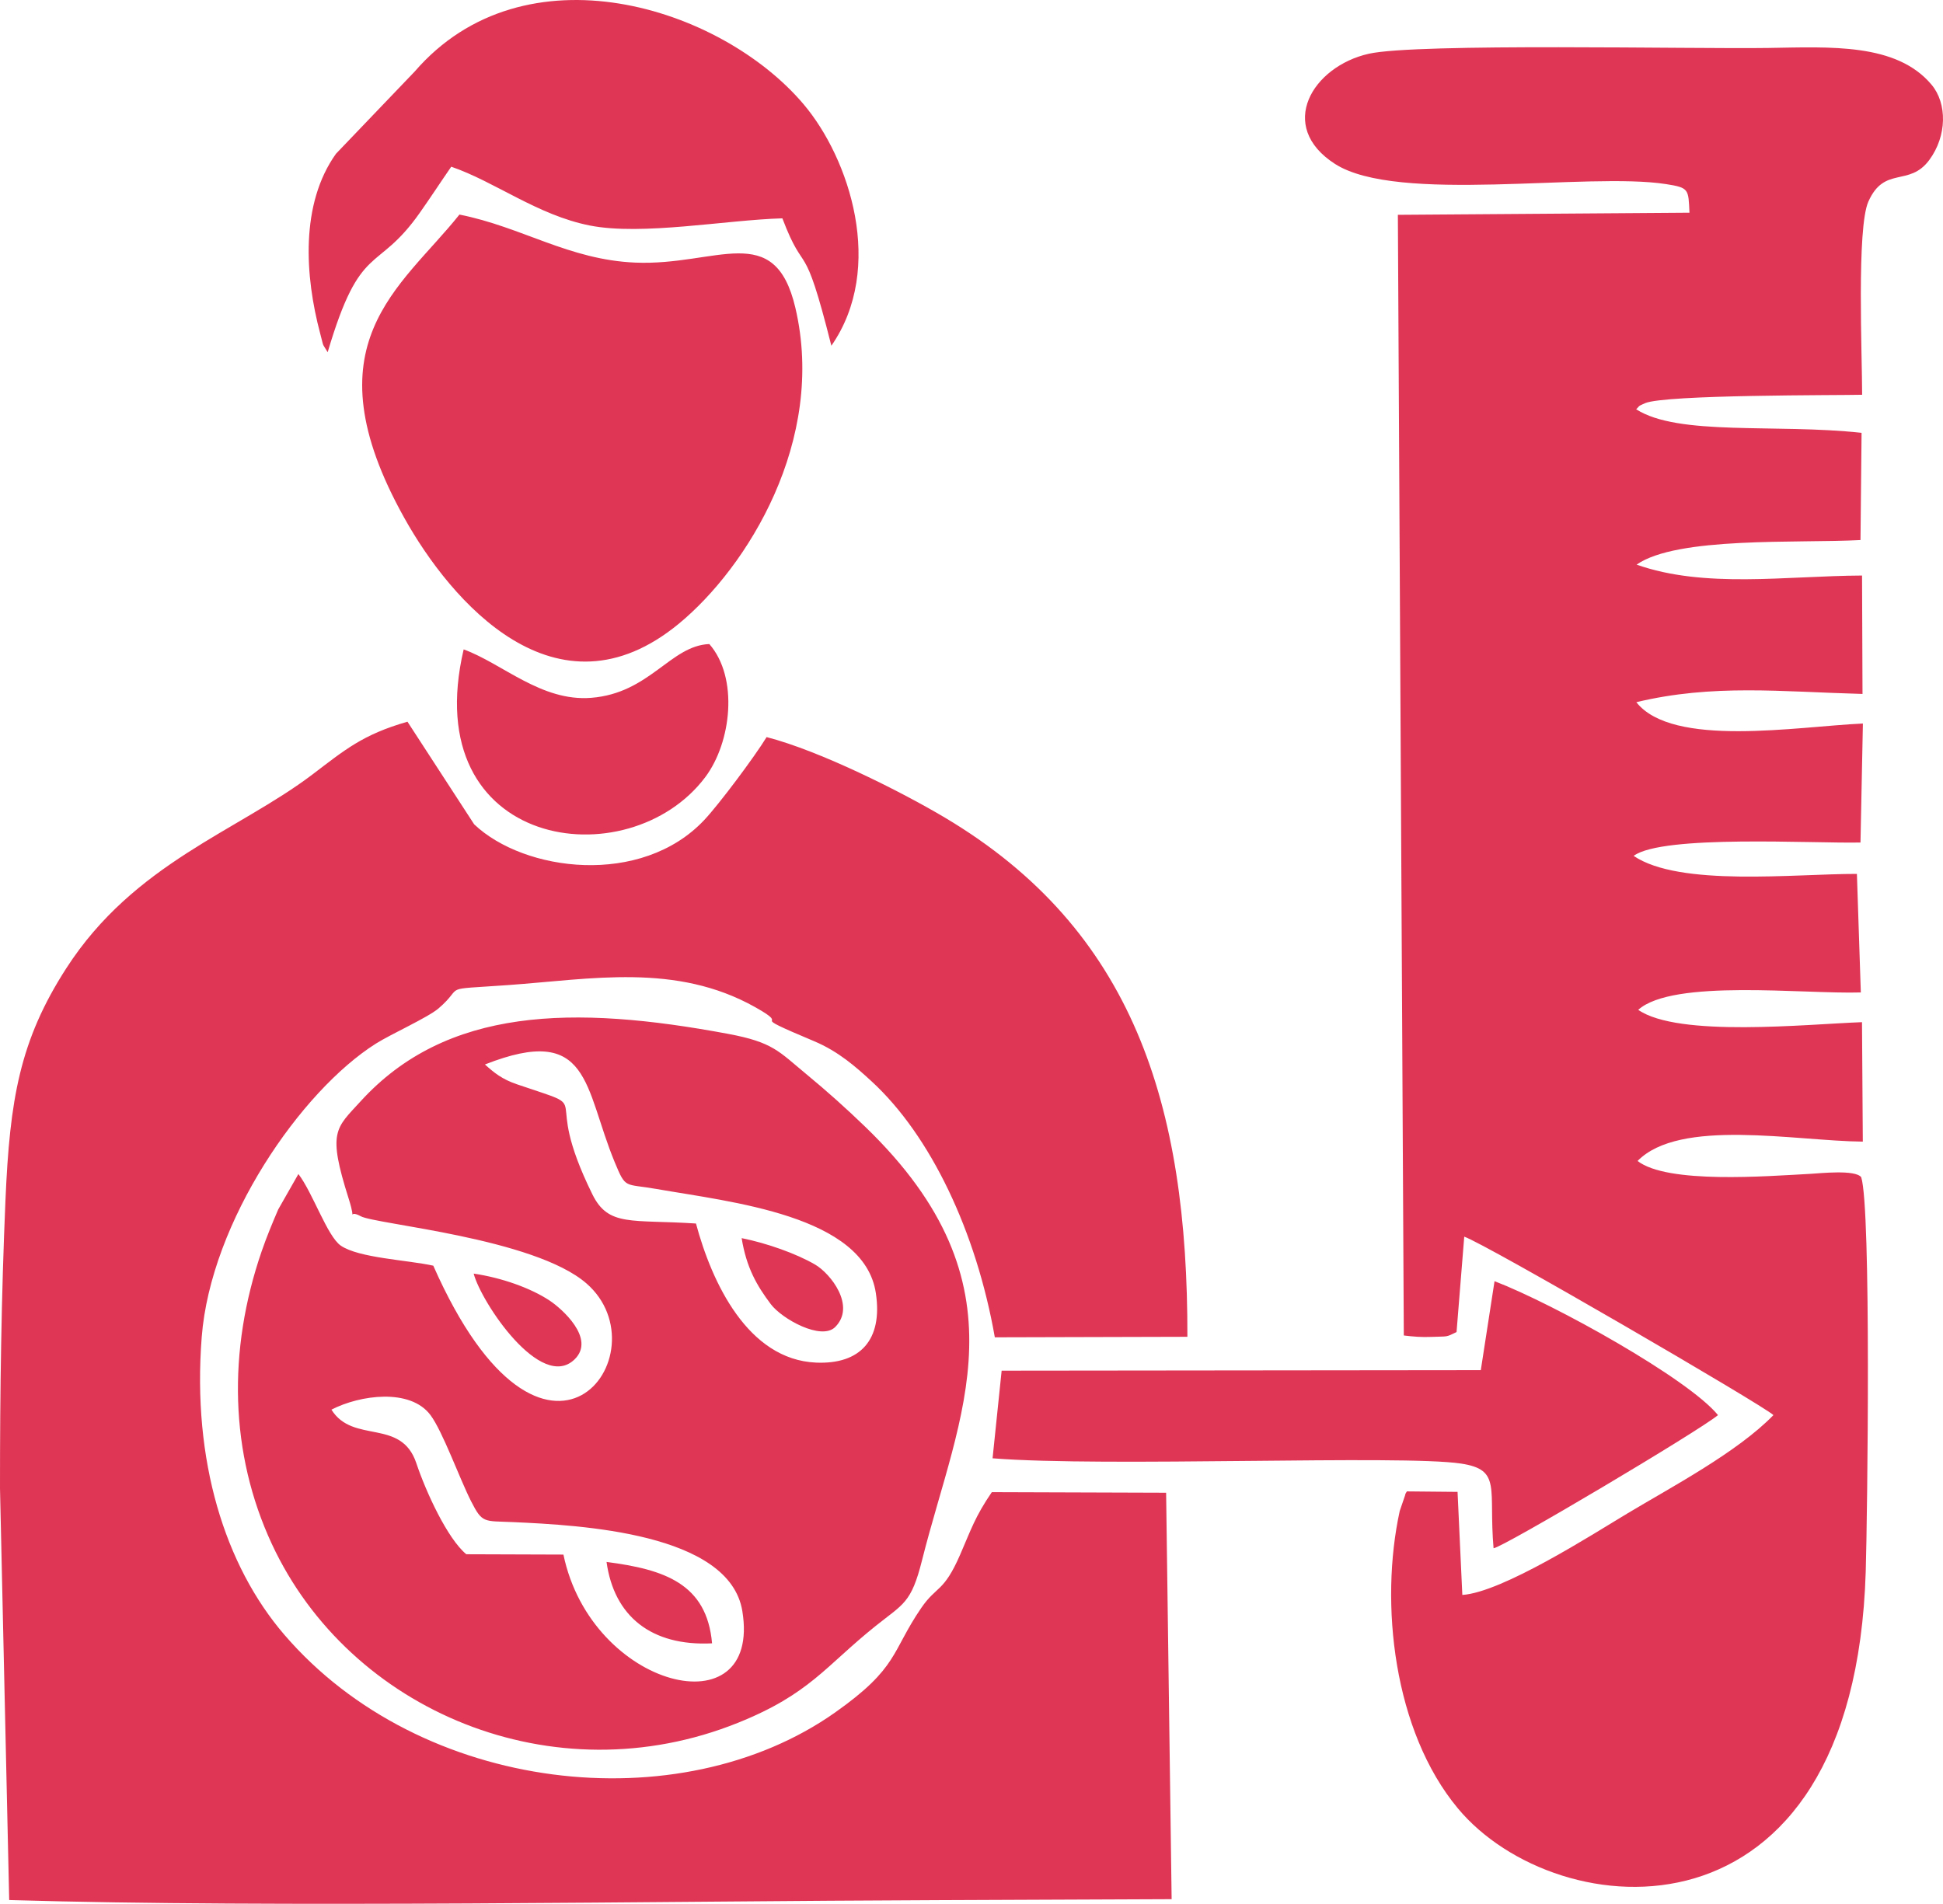
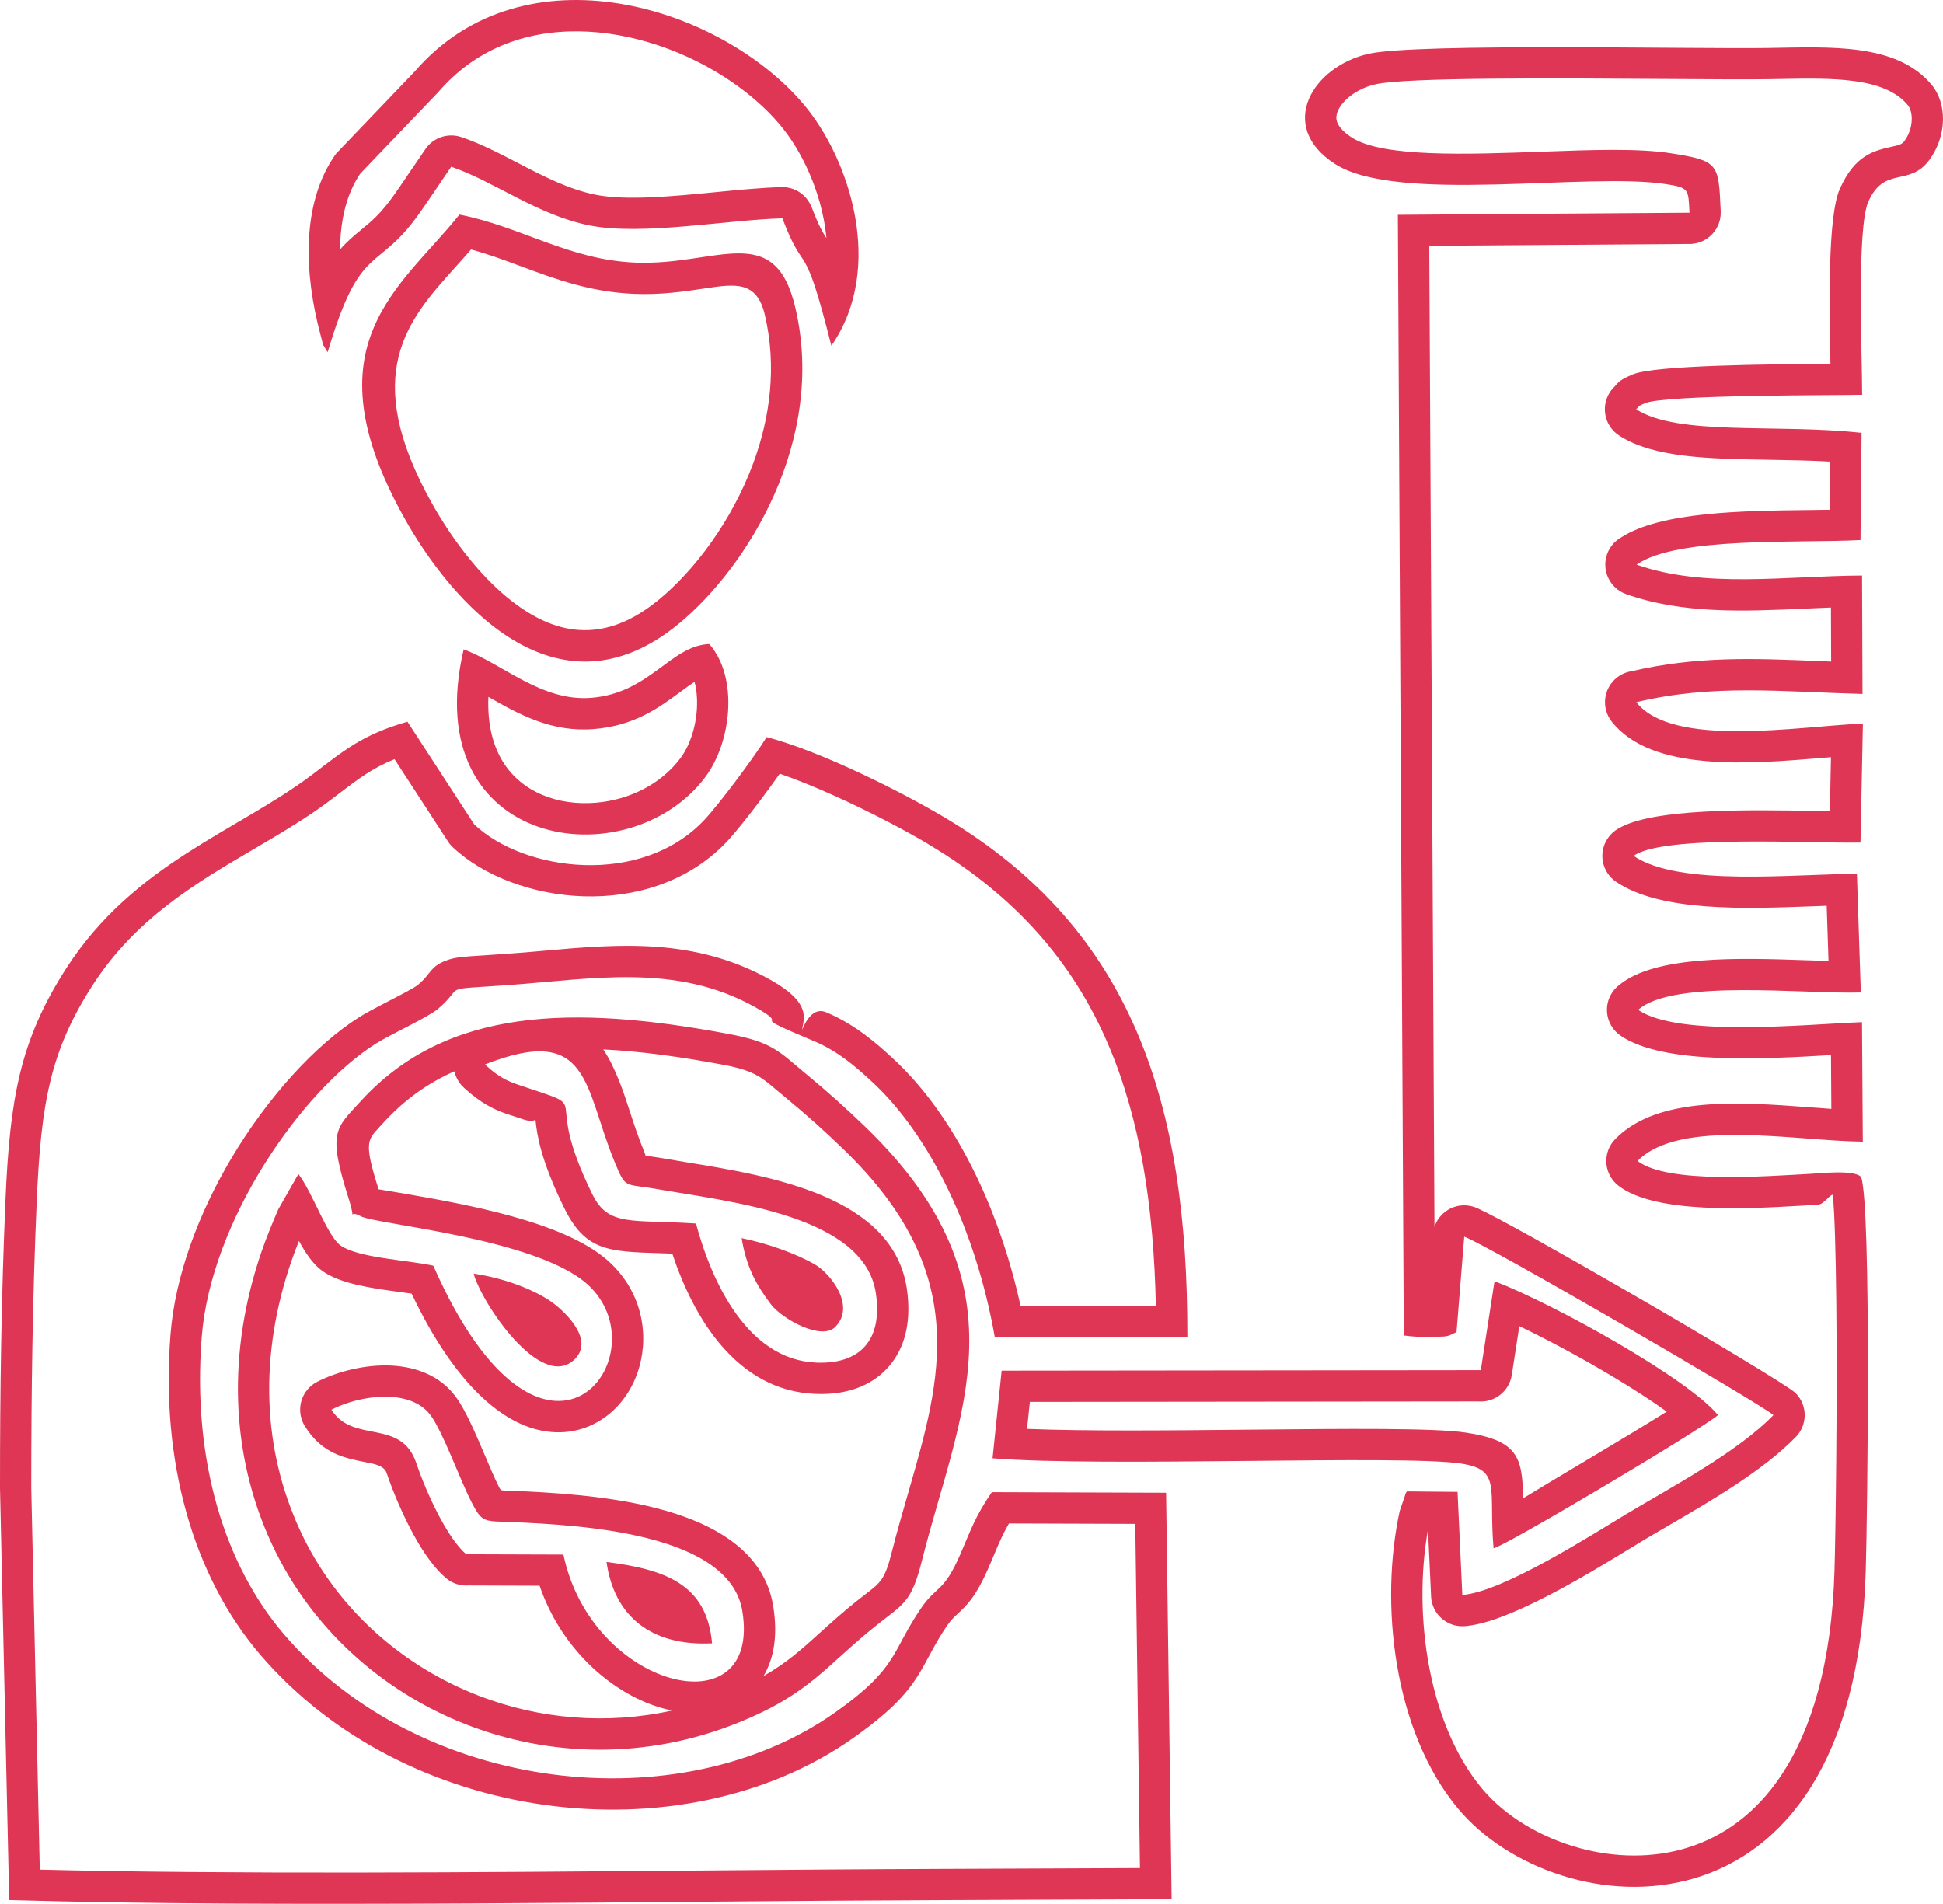
<svg xmlns="http://www.w3.org/2000/svg" xml:space="preserve" width="83.919mm" height="82.233mm" version="1.1" style="shape-rendering:geometricPrecision; text-rendering:geometricPrecision; image-rendering:optimizeQuality; fill-rule:evenodd; clip-rule:evenodd" viewBox="0 0 8385.07 8216.56">
  <defs>
    <style type="text/css">
   
    .fil0 {fill:#DF3655}
   
  </style>
  </defs>
  <g id="Layer_x0020_1">
-     <path class="fil0" d="M7290.91 917.98l-1258.38 9.13 25.63 4836.54c42,5.16 75.87,7.91 119.62,6.17 71.96,-2.89 60.16,2.64 107.98,-20.85l33.22 -411.69c90.13,29.73 1294.26,729.94 1334.3,770.11 -156.16,160.79 -442.15,311.48 -630.67,424.65 -149.75,89.89 -539.43,340.1 -711.9,351.45l-20.6 -444.79 -218.59 -2.09c-3.11,6.02 -6.79,8.18 -7.91,17.17l-23 67.24c-87.37,399.16 -26.91,949.67 250.78,1283.47 427.84,514.39 1710.18,630.83 1760.21,-1021.93 7.33,-242.43 24.09,-1567.9 -19.51,-1702.01 -25.89,-33.52 -176.9,-16.7 -219.21,-14.44 -188.88,10.03 -616.64,44.55 -745.92,-55.57 182.05,-185.91 679.49,-86.15 972.05,-83.48l-3.51 -515.56c-238.06,8.61 -792.46,66.86 -965.72,-53.24 150.31,-134.49 714.33,-67.34 960.65,-75.05l-16.91 -511.62c-268.99,-0.55 -765.68,56.87 -963.48,-77.81 125.15,-92.49 777.24,-52.9 978.94,-57.67l10.4 -513.51c-284.37,12.77 -821.5,106.1 -977.76,-92.07 331.64,-79.5 624.8,-45 976.1,-35.61l-2 -511.03c-328.3,1.6 -679.41,56.7 -972.87,-47.11 175.11,-122.34 695.36,-91.56 966.15,-106.03l4.66 -462.76c-368.68,-40.25 -791.25,15.28 -972.78,-101.78 15.99,-14.22 4.54,-11.75 38.46,-26.17 88.26,-37.51 831.84,-33.55 936.76,-36.29 0.05,-169.6 -24,-719.28 26.88,-833.65 69.42,-156.04 175.73,-61.9 262.77,-179.46 77.12,-104.14 77.49,-244.15 10.28,-324.67 -151.41,-181.35 -437.69,-163.21 -705.03,-159.03 -322.83,5.06 -1515.77,-21.78 -1724,25.04 -243.31,54.69 -398.92,312.68 -145.99,475.33 269.94,173.59 1089.56,34.15 1429.24,87.29 99.29,15.54 96.01,21.68 100.69,123.39zm-7290.9 5505.52l39.68 1776.8c1149.71,34.1 2812.2,4.61 4008.73,0.4l1007.8 -4.16 -23.82 -1754.16 -752.22 -2.49c-72.53,106.13 -89.49,161.42 -136.33,269.04 -72.25,166.04 -101.48,133.19 -168.5,231.19 -129.93,189.99 -96.7,256.71 -371.8,450.88 -670.54,473.24 -1787.03,350.88 -2377.03,-336.45 -255.75,-297.91 -397.53,-749.72 -356.06,-1283.59 38.78,-499.5 428.91,-1063.05 751.72,-1266.91 64.72,-40.89 225.01,-113.03 270.31,-151.91 118.4,-101.63 -4.31,-79 300.75,-100.75 359.39,-25.64 723.66,-96.63 1065.73,95.3 175.73,98.59 -67.9,11.72 253.9,146.73 106.36,44.62 182.23,112.55 248.34,173.29 254.58,233.87 451.66,648.14 531.99,1104.91l831.01 -2.24c2.34,-1002.76 -233.72,-1757.15 -1046.7,-2240.81 -188.79,-112.34 -538.45,-287.89 -769.16,-347.4 -51.27,83.85 -204.2,288.87 -269.14,357.87 -271.38,288.33 -776.66,223.87 -992.93,18.57l-287.86 -442.88c-194.67,55.8 -271.61,122.84 -410.7,228.24 -322.03,243.98 -769.38,382.47 -1061.6,835.83 -201.19,312.18 -243.85,566.08 -262.55,1000.99 -17.85,415.12 -23.82,825.92 -23.57,1243.68zm1869.85 -961.05c-112.38,-24.74 -320.49,-32.93 -398.93,-86.35 -58.32,-39.72 -121,-228.09 -183.17,-309.26l-87.2 153.1c-23.84,55.7 -49.33,116.37 -71.4,180.53 -147.63,428.89 -137.8,872.46 44.15,1263.44 335.3,720.63 1214.68,1092.24 2011.42,771.4 310.46,-125 376.22,-243.27 593.47,-417.38 121.31,-97.2 154.24,-98.47 200.82,-283.96 158.72,-632.11 465.67,-1185.48 -245.47,-1871.36 -82.69,-79.75 -161.84,-150.89 -255.92,-228.56 -116.99,-96.53 -141.53,-135.83 -334.78,-171.97 -668.83,-125.15 -1215.81,-116.07 -1586.95,291.27 -107.05,117.5 -143.51,128.87 -51.13,419.95 37.56,118.25 -12.04,40.47 51.95,75.74 63.38,34.92 747.89,93.69 973.85,289.77 342.86,297.57 -179.14,1014.34 -660.7,-76.36zm112.81 -4536.41c-251.99,317.13 -658.37,556.15 -237.53,1309.86 198.95,356.25 654.72,892.37 1184.6,455.74 294.58,-242.73 636.98,-791.02 502.67,-1363.37 -89.31,-380.68 -339.11,-180.21 -690.57,-194.92 -287.49,-12.05 -488.54,-153.69 -759.18,-207.31zm-568.6 594.06c142.52,-481.93 210.2,-336.07 396.76,-600.65 50.45,-71.56 87.06,-128.39 136.52,-200 188.78,64.74 371.84,208.85 597.59,253.7 225.47,44.8 589.19,-24.16 831.39,-30.86 100.99,264.98 88.59,61.63 211.45,549.91 233.47,-335.93 78.68,-807.9 -120.09,-1042.61 -358.03,-422.82 -1205.28,-688.35 -1678.02,-140.94l-339.82 355.01c-154.42,216.52 -134.44,527.01 -67.83,776.61 17.16,64.35 5.63,35.37 32.06,79.82zm4976.37 4393.25l-2067.82 2.21 -39.15 378.21c489.14,38.98 1762.34,-16.15 2021.15,22.68 177.12,26.61 118.7,107.6 140.88,365.51 38.39,-2.07 887.33,-506.57 968.57,-574.57 -127.55,-156.58 -705.01,-478.42 -964.36,-578.06l-59.26 384.02zm-4389.48 -3110.69c-202.39,864.43 711.24,992.83 1042.81,551.1 112.98,-150.54 144.04,-429.48 17.33,-574.19 -168.01,6.76 -256.45,211.97 -509.58,232.1 -215.4,17.15 -383.17,-147.9 -550.55,-209.01zm91.78 1791.47c39.25,35.27 73.45,63.5 138.09,85.48 360.72,122.61 92.54,1.37 325.69,475.1 69.36,140.96 169.08,107.45 446.99,125.78 67.92,253.15 223.04,587.68 518.42,600.3 191.35,8.16 287.88,-98.96 257.89,-299.61 -50.31,-336.62 -627.77,-393.64 -947.64,-449.89 -137.87,-24.27 -130.62,1.99 -178.98,-114.62 -134.13,-323.46 -103.45,-602.58 -560.45,-422.55zm-662.36 1489.7c93.46,149.57 300.74,35.09 366.36,231.13 41.54,124.18 134.06,325.37 215.59,392.9l419.16 1.44c120.82,580.63 856.56,759.24 772.05,243.73 -55.4,-337.86 -700.27,-370.77 -989.36,-383.86 -125.85,-5.71 -132.07,6.61 -180.83,-89.24 -50.11,-98.52 -123.16,-302.96 -175.98,-373.16 -87.44,-116.22 -303.94,-86.6 -426.99,-22.95zm1770.23 -740.3c20.46,126.65 64.7,203.85 125.75,284.95 48.14,63.92 218.41,158.55 278.08,98.59 90.05,-90.43 -19.76,-230.28 -86.85,-269.43 -80.96,-47.27 -208.53,-92.37 -316.98,-114.11zm-1156.46 153.11c32.23,123.83 290.87,511.45 435.83,369.85 91.85,-89.73 -56.67,-219.56 -108.45,-253.71 -82.13,-54.16 -206.34,-98.26 -327.38,-116.14zm1028.8 1595.73c-22.55,-257.79 -205.85,-319 -455.38,-351.28 32.43,234.4 193.08,364.25 455.38,351.28z" />
+     <g>
+       <path class="fil0" d="M7286.02 1052.85l-1117.96 8.11 22.44 4234.01c19,-57.87 75.63,-97.49 139.05,-92.52 11.03,0.87 21.65,3.04 31.72,6.34 0.05,0.01 0.1,0.04 0.15,0.05 6.12,2.02 12.03,4.46 17.71,7.27 82.1,37.2 352.83,189.1 630.52,349.36 345.83,199.59 710.53,417.84 739.34,446.75 52.03,52.32 52.31,136.59 1.04,189.27l0.02 0.02c-140.57,144.73 -363.58,274.48 -547.78,381.62 -42.69,24.83 -83.43,48.53 -110.38,64.72 -6.49,3.9 -31.2,18.99 -59.32,36.17 -186.01,113.61 -527.29,322.07 -713.38,334.32 -74.46,4.67 -138.63,-51.91 -143.29,-126.37 -0.17,-2.76 -0.25,-5.5 -0.26,-8.22l-13.08 -282.45c-32.85,184.23 -32.96,397.9 6.97,602.35 37.87,193.85 111.07,377.1 225.5,514.67 97.85,117.64 250.72,211.36 423.29,258.13 150.37,40.75 313.75,44.95 466.31,-2.8 150.54,-47.11 292.34,-146.02 402.69,-312.08 129.75,-195.26 217.3,-481.54 229.44,-882.69 4.56,-151.02 12.81,-722.89 7.76,-1162.82 -2.4,-209.21 -7.05,-384.82 -15.26,-460.1 -17.75,4.44 -37.58,40.99 -63.55,43.37l0 0.05c-4.81,0.35 -9.26,0.69 -25.98,1.58 -10.15,0.54 -29.35,1.65 -51.38,2.93 -224.11,12.95 -625.49,36.16 -783.9,-86.53 -58.98,-45.55 -69.87,-130.3 -24.32,-189.29 3.33,-4.31 6.86,-8.35 10.59,-12.14l-0.02 -0.02c182.73,-186.6 538.45,-159.78 842,-136.89 31.02,2.34 61.46,4.64 90.48,6.64l-1.58 -231.99 -0.96 0.06c-288.35,16.75 -725.03,42.1 -907.56,-84.42 -61.32,-42.34 -76.71,-126.39 -34.37,-187.71 8.15,-11.81 17.86,-21.9 28.65,-30.23 156.97,-129.67 521.95,-117.03 809.78,-107.08 32.6,1.13 64.11,2.22 93.8,3.06l-7.87 -238.09c-20.79,0.72 -42.32,1.53 -64.32,2.35 -288.52,10.79 -652.96,24.43 -844.88,-106.25 -61.61,-42.05 -77.48,-126.1 -35.43,-187.71 11.91,-17.46 27.2,-31.23 44.39,-41.07 147.01,-89.29 566.46,-81.88 850.78,-76.88 22.04,0.39 43.19,0.76 63.2,1.08l4.72 -232.93c-10.53,0.88 -21.25,1.78 -32.09,2.69 -321.41,26.93 -741.76,62.13 -914.12,-156.47 -46.13,-58.69 -35.95,-143.69 22.74,-189.83 18.91,-14.87 40.58,-23.88 62.78,-27.31 282.08,-65.93 530.62,-55.54 805.19,-44.06 18.69,0.78 37.51,1.56 56.29,2.33l-0.91 -233.23c-36.37,1.38 -73.41,3.05 -110.48,4.72 -263.75,11.88 -529.06,23.83 -773.04,-62.49 -70.37,-24.82 -107.3,-102 -82.48,-172.37 11.28,-31.99 33.38,-57.06 60.75,-72.57 172.22,-110.61 522.66,-114.75 807.1,-118.07 0.18,0 0.35,0 0.53,0 31.51,-0.36 62.13,-0.72 91.68,-1.24l2.09 -207.67c-88.48,-5.22 -177.93,-6.68 -264.52,-8.1 -259.44,-4.26 -496.03,-8.15 -645.13,-104.29 -62.78,-40.3 -81,-123.87 -40.71,-186.65 6.09,-9.48 13.16,-17.94 21,-25.34 18.11,-21.51 26.51,-30.13 78.26,-52.12 93.96,-39.94 594.61,-43.93 852.81,-45.59l-0.1 -5.35c-0.01,-0.28 0,-0.55 -0.01,-0.82 -4.72,-242.69 -12.23,-630.13 40.61,-748.91 65.37,-146.95 146.8,-164.96 231.31,-183.62 17.97,-3.97 36.52,-8.06 46.26,-21.23 21.04,-28.42 31.77,-61.36 32.75,-92.57 0.84,-26.51 -5.21,-50.01 -17.72,-65 -100.43,-120.29 -327.28,-116 -547.23,-111.85 -16.15,0.3 -32.26,0.62 -52.57,0.93 -90.85,1.41 -249.72,0.34 -436.12,-0.93 -472.11,-3.22 -1124.38,-7.66 -1259.86,22.8 -50.04,11.24 -94.08,34.77 -126.1,64.97 -20.9,19.72 -35.46,41.3 -41.14,62.35 -3.87,14.34 -2.88,29.36 4.4,43.62 9.71,19.05 29.12,39.05 60.21,59.05 133.66,85.96 495.72,72.78 822.76,60.88 213.85,-7.78 414.05,-15.06 554.13,6.84 205.11,32.09 205.69,45.38 214.44,240.54l0.46 10.27c3.21,74.46 -54.56,137.44 -129.01,140.65 -3.6,0.16 -7.16,0.16 -10.7,0.04zm-219.08 3957.69c182.05,-185.91 679.49,-86.15 972.05,-83.48l-3.51 -515.56c-238.06,8.61 -792.46,66.86 -965.72,-53.24 150.31,-134.49 714.33,-67.34 960.65,-75.05l-16.91 -511.62c-268.99,-0.55 -765.68,56.87 -963.48,-77.81 125.15,-92.49 777.24,-52.9 978.94,-57.67l10.4 -513.51c-284.37,12.77 -821.5,106.1 -977.76,-92.07 331.64,-79.5 624.8,-45 976.1,-35.61l-2 -511.03c-328.3,1.6 -679.41,56.7 -972.87,-47.11 175.11,-122.34 695.36,-91.56 966.15,-106.03l4.66 -462.76c-368.68,-40.25 -791.25,15.28 -972.78,-101.78 15.99,-14.22 4.54,-11.75 38.46,-26.17 88.26,-37.51 831.84,-33.55 936.76,-36.29 0.05,-169.6 -24,-719.28 26.88,-833.65 69.42,-156.04 175.73,-61.9 262.77,-179.46 77.12,-104.14 77.49,-244.15 10.28,-324.67 -151.41,-181.35 -437.69,-163.21 -705.03,-159.03 -322.83,5.06 -1515.77,-21.78 -1724,25.04 -243.31,54.69 -398.92,312.68 -145.99,475.33 269.94,173.59 1089.56,34.15 1429.24,87.29 99.29,15.54 96.01,21.68 100.69,123.39l-1258.38 9.13 25.63 4836.54c42,5.16 75.87,7.91 119.62,6.17 71.96,-2.89 60.16,2.64 107.98,-20.85l33.22 -411.69c90.13,29.73 1294.26,729.94 1334.3,770.11 -156.16,160.79 -442.15,311.48 -630.67,424.65 -149.75,89.89 -539.43,340.1 -711.9,351.45l-20.6 -444.79 -218.59 -2.09c-3.11,6.02 -6.79,8.18 -7.91,17.17l-23 67.24c-87.37,399.16 -26.91,949.67 250.78,1283.47 427.84,514.39 1710.18,630.83 1760.21,-1021.93 7.33,-242.43 24.09,-1567.9 -19.51,-1702.01 -25.89,-33.52 -176.9,-16.7 -219.21,-14.44 -188.88,10.03 -616.64,44.55 -745.92,-55.57zm-7066.93 1412.96l39.68 1776.8c1149.71,34.1 2812.2,4.61 4008.73,0.4l1007.8 -4.16 -23.82 -1754.16 -752.22 -2.49c-72.53,106.13 -89.49,161.42 -136.33,269.04 -72.25,166.04 -101.48,133.19 -168.5,231.19 -129.93,189.99 -96.7,256.71 -371.8,450.88 -670.54,473.24 -1787.03,350.88 -2377.03,-336.45 -255.75,-297.91 -397.53,-749.72 -356.06,-1283.59 38.78,-499.5 428.91,-1063.05 751.72,-1266.91 64.72,-40.89 225.01,-113.03 270.31,-151.91 118.4,-101.63 -4.31,-79 300.75,-100.75 359.39,-25.64 723.66,-96.63 1065.73,95.3 175.73,98.59 -67.9,11.72 253.9,146.73 106.36,44.62 182.23,112.55 248.34,173.29 254.58,233.87 451.66,648.14 531.99,1104.91l831.01 -2.24c2.34,-1002.76 -233.72,-1757.15 -1046.7,-2240.81 -188.79,-112.34 -538.45,-287.89 -769.16,-347.4 -51.27,83.85 -204.2,288.87 -269.14,357.87 -271.38,288.33 -776.66,223.87 -992.93,18.57l-287.86 -442.88c-194.67,55.8 -271.61,122.84 -410.7,228.24 -322.03,243.98 -769.38,382.47 -1061.6,835.83 -201.19,312.18 -243.85,566.08 -262.55,1000.99 -17.85,415.12 -23.82,825.92 -23.57,1243.68zm1869.85 -961.05c-112.38,-24.74 -320.49,-32.93 -398.93,-86.35 -58.32,-39.72 -121,-228.09 -183.17,-309.26l-87.2 153.1c-23.84,55.7 -49.33,116.37 -71.4,180.53 -147.63,428.89 -137.8,872.46 44.15,1263.44 335.3,720.63 1214.68,1092.24 2011.42,771.4 310.46,-125 376.22,-243.27 593.47,-417.38 121.31,-97.2 154.24,-98.47 200.82,-283.96 158.72,-632.11 465.67,-1185.48 -245.47,-1871.36 -82.69,-79.75 -161.84,-150.89 -255.92,-228.56 -116.99,-96.53 -141.53,-135.83 -334.78,-171.97 -668.83,-125.15 -1215.81,-116.07 -1586.95,291.27 -107.05,117.5 -143.51,128.87 -51.13,419.95 37.56,118.25 -12.04,40.47 51.95,75.74 63.38,34.92 747.89,93.69 973.85,289.77 342.86,297.57 -179.14,1014.34 -660.7,-76.36zm112.81 -4536.41c-251.99,317.13 -658.37,556.15 -237.53,1309.86 198.95,356.25 654.72,892.37 1184.6,455.74 294.58,-242.73 636.98,-791.02 502.67,-1363.37 -89.31,-380.68 -339.11,-180.21 -690.57,-194.92 -287.49,-12.05 -488.54,-153.69 -759.18,-207.31zm-35.32 -206.59c188.78,64.74 371.84,208.85 597.59,253.7 225.47,44.8 589.19,-24.16 831.39,-30.86 100.99,264.98 88.59,61.63 211.45,549.91 233.47,-335.93 78.68,-807.9 -120.09,-1042.61 -358.03,-422.82 -1205.28,-688.35 -1678.02,-140.94l-339.82 355.01c-154.42,216.52 -134.44,527.01 -67.83,776.61 17.16,64.35 5.63,35.37 32.06,79.82 142.52,-481.93 210.2,-336.07 396.76,-600.65 50.45,-71.56 87.06,-128.39 136.52,-200zm4443.1 5193.9l-2067.82 2.21 -39.15 378.21c489.14,38.98 1762.34,-16.15 2021.15,22.68 177.12,26.61 118.7,107.6 140.88,365.51 38.39,-2.07 887.33,-506.57 968.57,-574.57 -127.55,-156.58 -705.01,-478.42 -964.36,-578.06l-59.26 384.02zm-4389.48 -3110.69c-202.39,864.43 711.24,992.83 1042.81,551.1 112.98,-150.54 144.04,-429.48 17.33,-574.19 -168.01,6.76 -256.45,211.97 -509.58,232.1 -215.4,17.15 -383.17,-147.9 -550.55,-209.01zm1002.54 2477.83c67.92,253.15 223.04,587.68 518.42,600.3 191.35,8.16 287.88,-98.96 257.89,-299.61 -50.31,-336.62 -627.77,-393.64 -947.64,-449.89 -137.87,-24.27 -130.62,1.99 -178.98,-114.62 -134.13,-323.46 -103.45,-602.58 -560.45,-422.55 39.25,35.27 73.45,63.5 138.09,85.48 360.72,122.61 92.54,1.37 325.69,475.1 69.36,140.96 169.08,107.45 446.99,125.78zm-1573.13 803.34c93.46,149.57 300.74,35.09 366.36,231.13 41.54,124.18 134.06,325.37 215.59,392.9l419.16 1.44c120.82,580.63 856.56,759.24 772.05,243.73 -55.4,-337.86 -700.27,-370.77 -989.36,-383.86 -125.85,-5.71 -132.07,6.61 -180.83,-89.24 -50.11,-98.52 -123.16,-302.96 -175.98,-373.16 -87.44,-116.22 -303.94,-86.6 -426.99,-22.95zm1770.23 -740.3c20.46,126.65 64.7,203.85 125.75,284.95 48.14,63.92 218.41,158.55 278.08,98.59 90.05,-90.43 -19.76,-230.28 -86.85,-269.43 -80.96,-47.27 -208.53,-92.37 -316.98,-114.11zm-1156.46 153.11c32.23,123.83 290.87,511.45 435.83,369.85 91.85,-89.73 -56.67,-219.56 -108.45,-253.71 -82.13,-54.16 -206.34,-98.26 -327.38,-116.14zm573.42 1244.45c32.43,234.4 193.08,364.25 455.38,351.28 -22.55,-257.79 -205.85,-319 -455.38,-351.28zm-2482.73 -320.22l36.8 1648.11c826.79,20.59 1885.15,11.85 2843.2,3.94 364.17,-3 713.88,-5.91 1033.05,-7.02l871.65 -3.6 -20.17 -1485.5 -545.09 -1.8c-26.53,45.54 -42.44,83.23 -62.55,130.94 -9.71,23.05 -19.85,47.07 -24.15,56.95 -56.48,129.81 -94.75,165.17 -136.88,204.07 -13.28,12.27 -27.32,25.24 -43.78,49.32 -33.33,48.74 -55.47,89.98 -75.5,127.26 -62.1,115.67 -108.07,201.25 -330.14,358 -368.93,260.38 -859.46,354.82 -1334.86,287.54 -460.47,-65.17 -909.43,-282.03 -1222.47,-646.72 -143.38,-167.01 -253.82,-377.18 -321.15,-619.9 -63.36,-228.36 -88.62,-485.27 -67.17,-761.5 19.94,-256.9 123.01,-526.25 262.55,-761.43 157.06,-264.7 363.76,-490.72 552.09,-609.64 31.89,-20.14 76.72,-43.31 123.16,-67.33 56.75,-29.33 116.42,-60.18 131.29,-72.95 22.42,-19.24 31.65,-30.94 38.02,-39 25.97,-32.92 40.45,-51.23 91.9,-68.46 34.24,-11.46 69.15,-13.7 147.69,-18.69 22.81,-1.45 50.39,-3.22 101.4,-6.84 71.74,-5.12 113.95,-8.92 156.45,-12.72 328.22,-29.44 657.17,-58.94 984.9,124.94 160.7,90.17 148.32,153.09 139,200.43 -11.93,61.01 18.63,-95.19 101.16,-60.57 63.46,26.62 118.29,60.54 167.29,97 47.07,35.01 85.06,69.4 120.17,101.67 139.39,128.04 262.14,303.24 360.32,507.18 82.08,170.49 147.47,361.54 191.36,562.01l583.79 -1.57c-8.94,-427.96 -67.55,-804.88 -205.81,-1127.73 -149.07,-348.07 -393.73,-636.32 -773.57,-862.3 -3.25,-1.92 -6.37,-3.96 -9.39,-6.1 -99.84,-58.8 -245.63,-135.49 -395.78,-203.3 -82.92,-37.45 -165.21,-71.28 -238.62,-96.37 -24.79,35.22 -53.36,74.39 -82.22,112.77 -54.81,72.87 -110.99,143.33 -145.21,179.68l-1.66 1.76c-0.91,0.97 -1.84,1.92 -2.77,2.85 -164.64,171.87 -394.52,238.83 -614.71,232.09 -218.8,-6.7 -432.18,-87.59 -563.31,-211.01 -0.57,-0.54 -1.13,-1.09 -1.69,-1.63l-0.21 -0.2c-0.1,-0.1 -0.2,-0.2 -0.31,-0.3 -0.13,-0.13 -0.26,-0.25 -0.38,-0.38 -8.97,-8.65 -16.5,-18.25 -22.54,-28.49l-227.41 -349.88c-95.35,38.51 -156.81,85.41 -239.71,148.68l-33.17 25.25c-0.2,0.15 -0.4,0.29 -0.6,0.44l0.07 0.09c-102.67,77.79 -217.49,145.23 -336.14,214.92 -244.84,143.8 -507.73,298.23 -693.21,586.01 -92.21,143.08 -147.84,271.73 -182.25,413.22 -35.66,146.65 -50.17,311.13 -59.14,520.09 -8.98,209.12 -14.95,414.35 -18.57,617.69 -3.66,205.86 -5.11,411.37 -5,618.06zm1641.65 -837.67c-17.56,-2.63 -35.81,-5.12 -54.47,-7.64 -117.55,-15.99 -247.67,-33.69 -327.24,-87.87 -41.67,-28.38 -74.49,-76.75 -104.59,-132.1 -0.23,0.57 -0.45,1.13 -0.68,1.69 -10.21,25.43 -20.99,53.91 -32.4,87.1 -69.31,201.37 -101.38,405.15 -94.46,603.31 6.72,192.57 50.64,381.45 133.33,559.14 1,2.15 1.94,4.31 2.82,6.48 155.26,329.46 436.54,578.36 770.61,706.46 257.25,98.65 545.49,125.58 831.41,62.58 -33.16,-6.58 -66.82,-16.46 -100.39,-29.51 -187.23,-72.75 -383.13,-250.45 -471.79,-509.07l-306.8 -1.06c-33.45,2.37 -67.83,-7.63 -95.7,-30.69 -50.13,-41.53 -98.75,-110.98 -140.95,-187.89 -48.03,-87.53 -90.86,-189.94 -116.42,-266.35 -10.49,-31.35 -49.33,-38.97 -88.63,-46.66 -94.68,-18.53 -190.39,-37.3 -264.51,-155.91l0.09 -0.05c-1.9,-3.06 -3.7,-6.21 -5.38,-9.47 -34.16,-66.29 -8.12,-147.72 58.16,-181.88 86.55,-44.76 209.89,-76.24 321.79,-70.23 107.49,5.78 208.63,44.2 274.93,132.31 43.34,57.6 87.43,161.38 128.65,258.43 21.41,50.41 41.96,98.77 60.02,134.29 6.95,13.68 8.78,13.76 24.92,14.27 14.3,0.46 30.49,0.99 41.18,1.47 150.65,6.81 394.1,18.83 609.81,73.84 251.37,64.09 468.19,186.68 506.98,423.17 20.77,126.71 2.91,227.08 -41.8,302.22 99.84,-56.88 165.04,-115.82 240,-183.57 47.97,-43.34 99.41,-89.84 158.6,-137.28 15.21,-12.19 32.28,-25.32 47.72,-37.2 57.53,-44.26 77.84,-59.89 106.56,-174.32 20.68,-82.39 47.18,-174.14 73.4,-264.9 140.95,-488.13 272.18,-942.55 -281.32,-1476.39 -42.63,-41.11 -82.06,-77.97 -119.99,-111.89 -39.78,-35.58 -81.7,-71.57 -128.01,-109.8 -27.87,-22.99 -34.86,-28.95 -42.06,-35.04 -66.95,-56.77 -98.37,-83.41 -231.91,-108.38 -182.02,-34.05 -354.05,-57.83 -514.53,-65.65 27.15,40.37 49.93,88.48 71.2,142.49 15.54,39.44 29.17,81.23 43.67,125.76 17.31,53.09 36.03,110.5 59.64,167.45 9.64,23.26 6.94,22.92 8.27,23.09 22.19,2.97 49.35,6.61 69.18,10.1 52.41,9.21 76.87,13.2 102.71,17.41 367.08,59.77 895.62,145.82 955.44,546.16 5.61,37.56 7.59,73.95 6.12,108.93 -3.97,92.99 -33.35,169.95 -85.78,229.16 -53.32,60.22 -126.13,97.87 -216.09,111.32 -30.73,4.59 -64.54,6.14 -101.19,4.59 -169.25,-7.22 -301.25,-90.09 -403.07,-207.98 -98.44,-113.99 -166.89,-260.69 -212.21,-397.25 -19.43,-0.77 -37.04,-1.32 -53.63,-1.83 -222.68,-6.94 -321.73,-10.06 -412.29,-194.1 -103.03,-209.33 -118.35,-319.55 -124.48,-381.77 -6.41,2.61 -17.28,10.04 -51.6,-1.37 -44.48,-14.81 -47.35,-15.43 -71.89,-23.76 -44.39,-15.09 -79.04,-32.8 -109.76,-53.09l0.16 -0.24c-30.87,-20.41 -52.88,-39.27 -75.55,-59.65l0.02 -0.02c-15.19,-13.65 -27.51,-30.95 -35.44,-51.27 -2.54,-6.5 -4.55,-13.09 -6.03,-19.7 -113.23,50.24 -215.27,122.18 -305.05,220.71 -3.53,3.87 -12.43,13.47 -21.54,23.3 -48.99,52.86 -63.01,68.01 -0.5,264.98 0.04,0.11 0.07,0.23 0.1,0.34 20.24,3.4 64.37,10.27 122.36,20.42 248.71,43.53 671.49,117.57 862.62,283.42 147.53,128.05 182.55,310.96 140.7,460.99 -25.27,90.63 -78.99,170.71 -153.77,222.38 -79.28,54.79 -178.73,77.72 -289.87,49.32 -164.86,-42.13 -360.11,-208.8 -539.41,-586.27zm256.49 -4506.49c-22.8,26.32 -45.85,51.95 -68.95,77.63 -203.4,226.1 -412.35,458.36 -100.98,1016.01 43.73,78.34 100.74,165.88 168.61,248.25 93.64,113.64 207.3,216.85 332.66,268.3 112.56,46.19 239.1,48.99 374.44,-26.6 34.35,-19.17 69.48,-43.28 105.31,-72.81 149.47,-123.15 313.01,-334.52 407.01,-589.48 72.17,-195.77 101.97,-416.14 49.66,-639.06 -34.66,-147.77 -127.35,-133.88 -258.42,-114.23 -89.1,13.37 -189.04,28.36 -305.77,23.47 -190.13,-7.97 -339.16,-63.43 -490.08,-119.56 -69.51,-25.87 -139.5,-51.91 -213.5,-71.92zm-565.59 0.39c30.18,-35.17 61.16,-60.64 95.06,-88.51 38.1,-31.3 81.58,-67.06 137.86,-146.86 25.38,-36.01 50.84,-73.79 76.81,-112.36 1.64,-2.44 3.36,-4.8 5.13,-7.08 17.5,-25.98 35.3,-52.33 54.06,-79.5 35.15,-50.91 99.05,-70.15 154.82,-51l0.1 -0.29c84.22,28.88 164.53,70.58 247.22,113.51 105.97,55.02 216.52,112.42 332.4,135.44 131.96,26.22 332.59,6.69 518.63,-11.41 100.56,-9.79 197.17,-19.2 283.16,-21.57 58.86,-1.61 109.94,34.74 129.77,86.82l0.29 -0.11c31.76,83.35 49.06,110.92 63.83,133.26 -0.53,-5.61 -1.1,-11.21 -1.75,-16.81 -21.3,-185.07 -104.95,-361.35 -200.2,-473.79 -31.08,-36.72 -66.27,-71.99 -104.73,-105.21 -167.41,-144.58 -397.97,-254.46 -635.36,-286.91 -228.6,-31.24 -462.35,10.76 -646.34,166.56 -30.35,25.69 -59.27,54.23 -86.43,85.68 -1.56,1.8 -3.16,3.56 -4.79,5.26l0.03 0.03 -332.4 347.26c-50.28,74.06 -75.62,164.56 -83.98,260.31 -1.94,22.23 -2.97,44.69 -3.18,67.29zm4911.4 4971.1l-1934.39 2.07 -12.07 116.59c255.2,10.29 621.19,6.69 964.57,3.31 411.7,-4.05 791.83,-7.79 927.28,12.52 0.17,0.03 0.34,0.06 0.52,0.08l0.01 -0.08c225.57,33.89 245.27,105.79 248.52,283.69 71.58,-43.43 165.14,-100.05 264.22,-158.83 129.49,-76.82 260.72,-156.15 355.43,-215.26 -63.17,-45.85 -143.75,-97.7 -230.78,-149.87 -135.4,-81.16 -282.78,-160.38 -405.39,-219.07l-32.5 210.64c-10.92,70.87 -75.01,120.36 -145.42,114.22zm-4271.13 -3040.67c-4.85,119.81 20.36,213.97 65.36,284.39 40.96,64.1 99.51,110.01 166.67,138.47 70.45,29.85 151.32,40.83 232.87,33.88 140.18,-11.94 277.74,-77.36 363.34,-191.39 42.94,-57.23 69.68,-142.33 72.23,-227.1 1.1,-36.41 -2.29,-71.69 -10.86,-102.98 -18.65,11.93 -38.51,26.59 -59.22,41.89 -94.49,69.78 -200.2,147.85 -375.97,161.83 -182.56,14.53 -322.74,-63.9 -454.42,-138.98zm213.96 1830.52c-0.49,-0.71 -0.95,-1.34 -1.39,-1.92 4.38,6.31 7.26,10.48 1.39,1.92z" />
+     </g>
  </g>
</svg>
